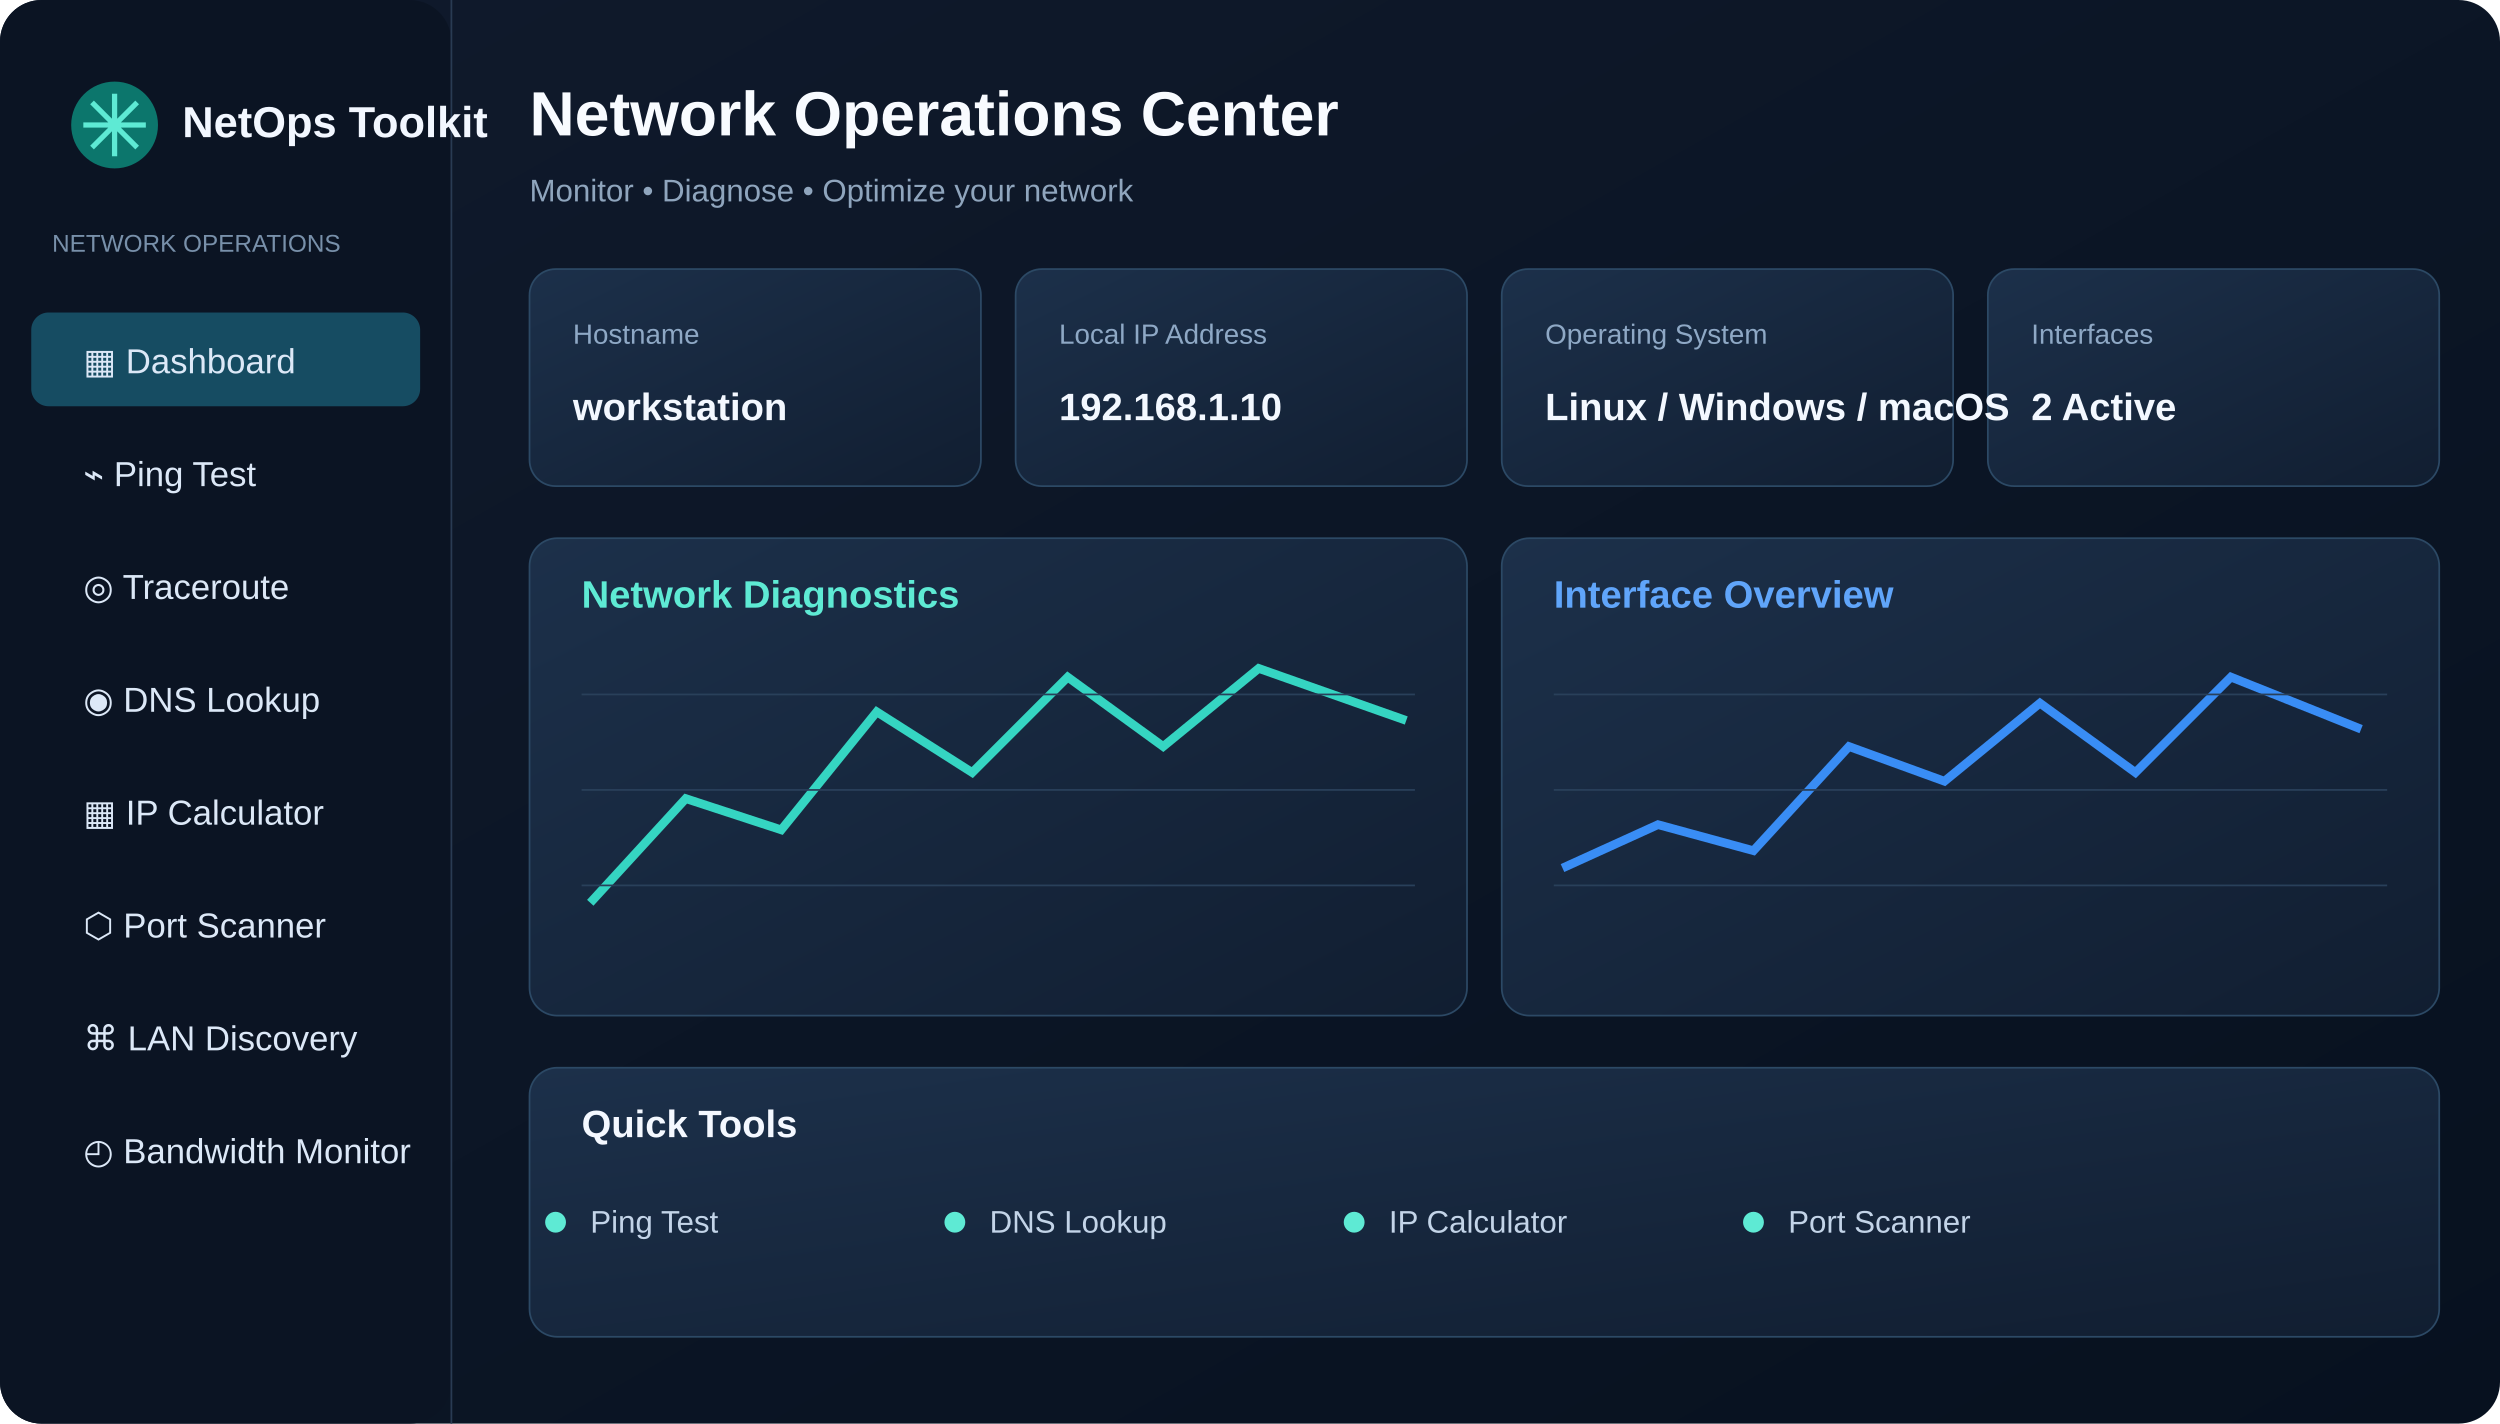
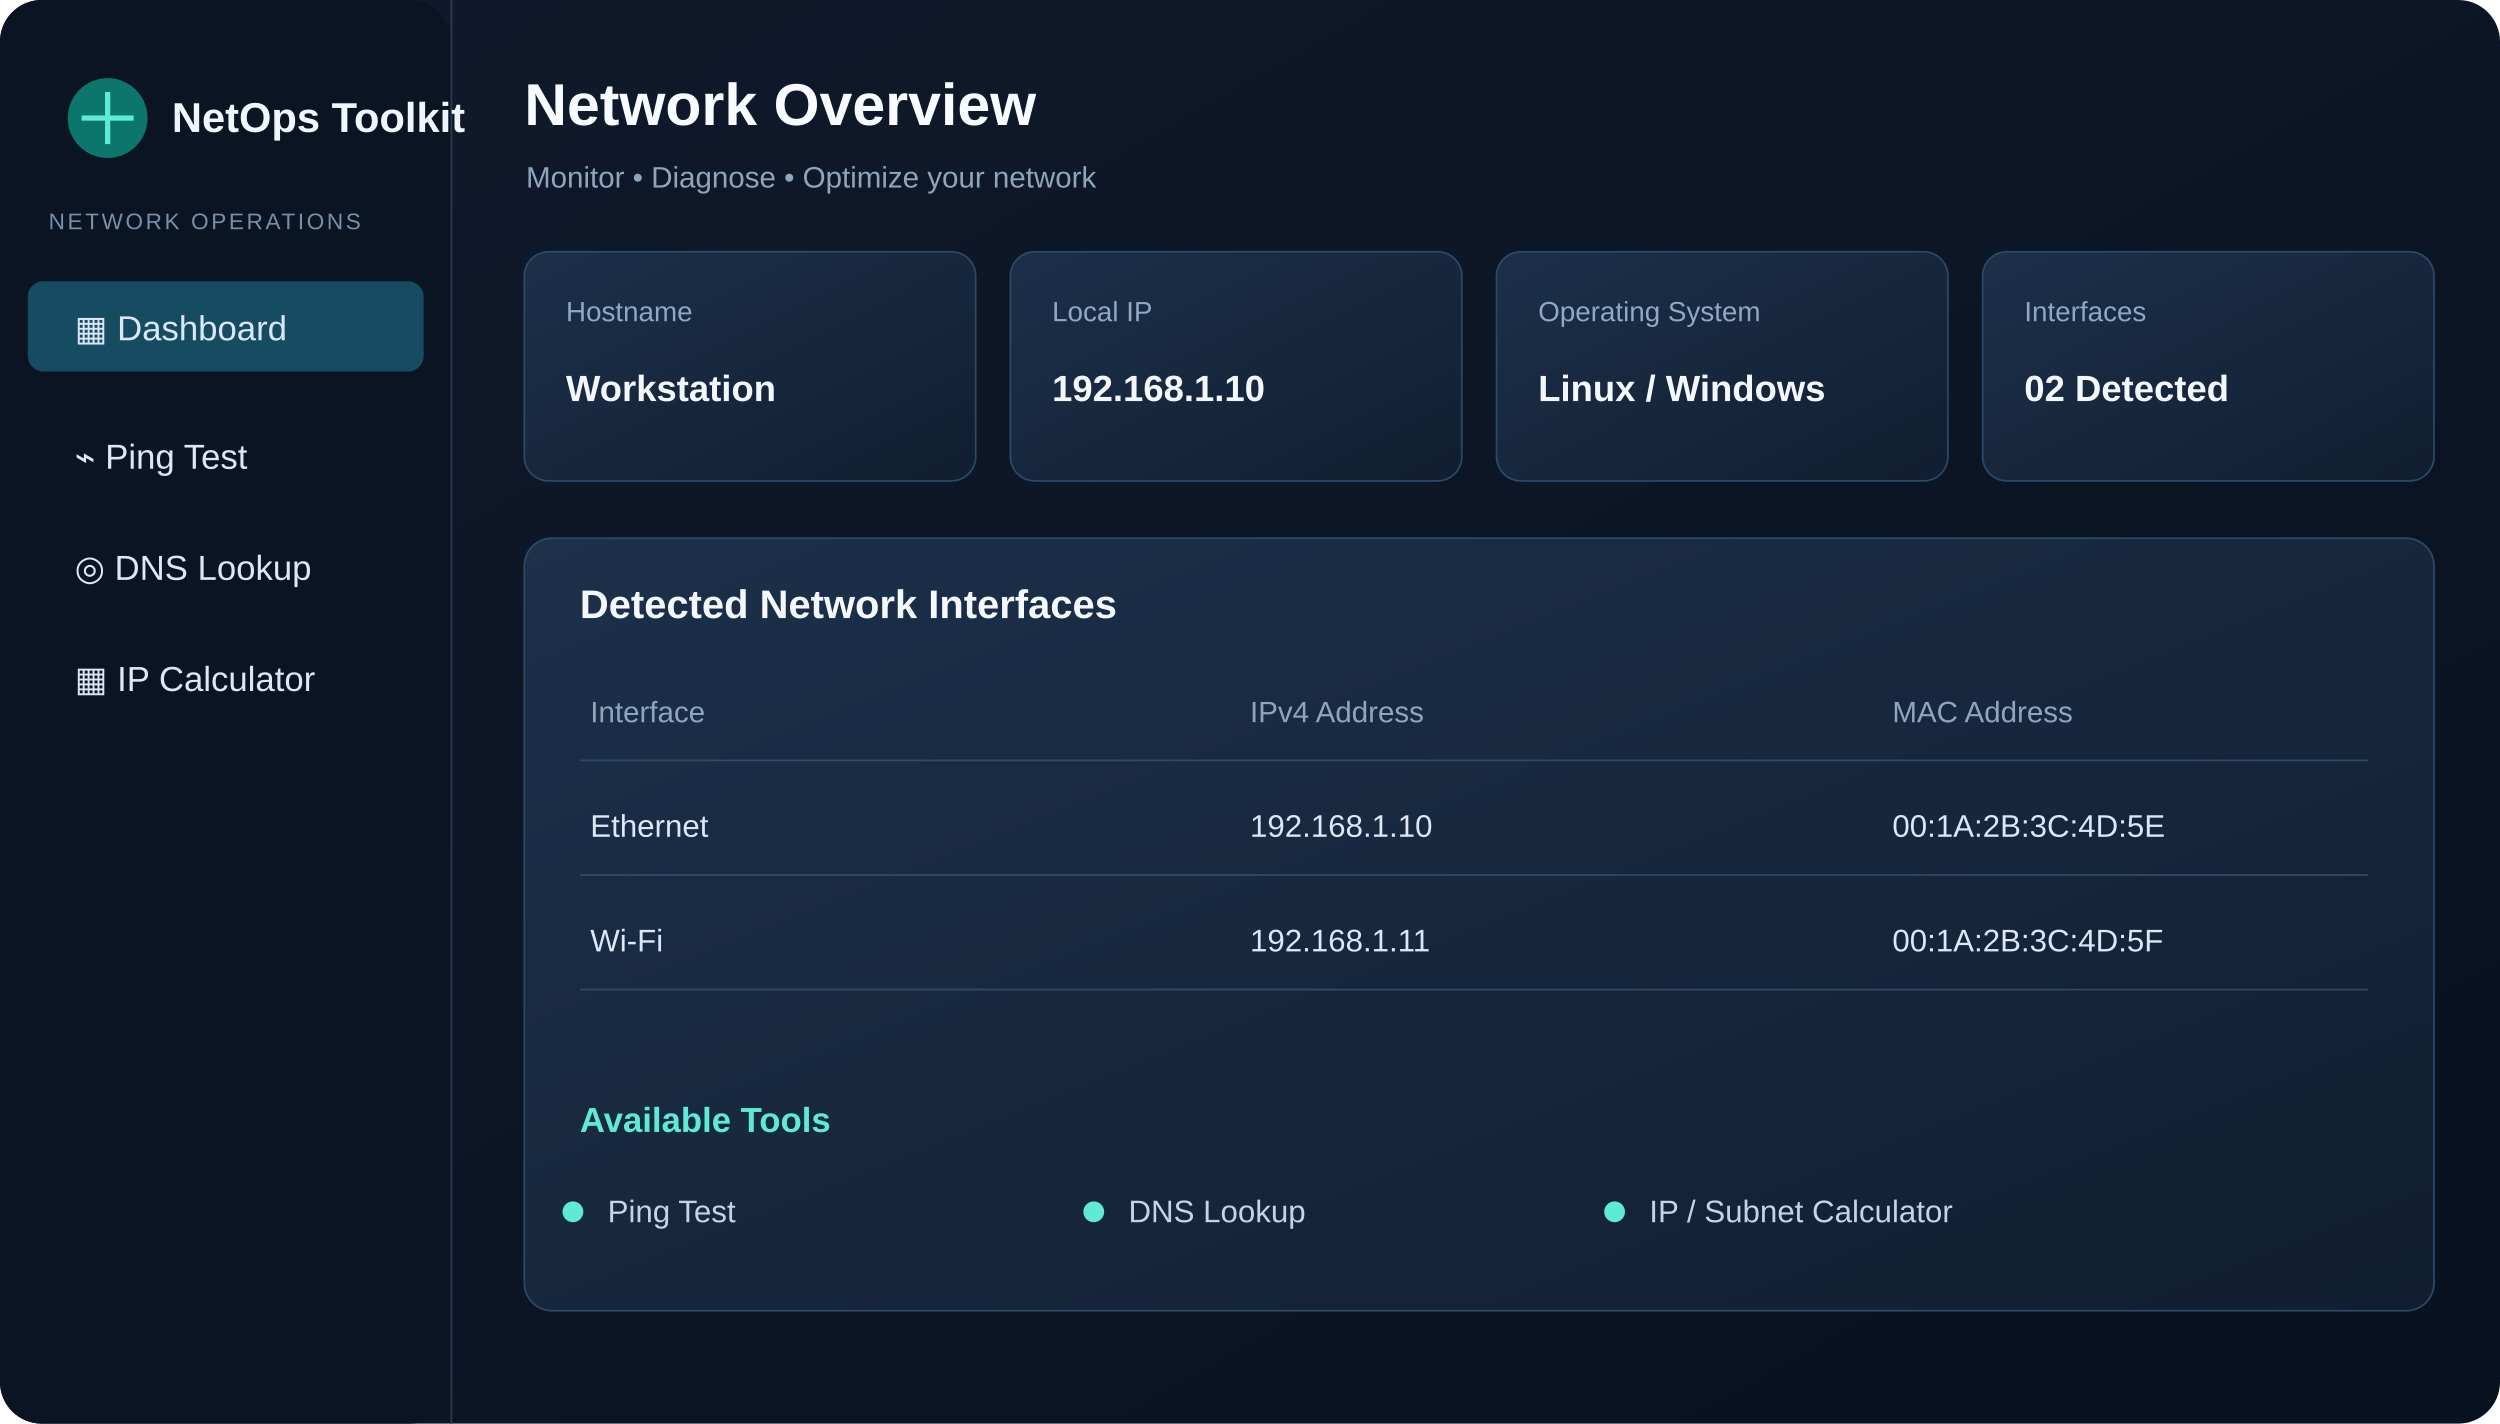
<svg xmlns="http://www.w3.org/2000/svg" width="1440" height="820" viewBox="0 0 1440 820">
  <defs>
    <linearGradient id="bg" x2="1" y2="1">
      <stop stop-color="#101a2c" />
      <stop offset="1" stop-color="#07111f" />
    </linearGradient>
-     <linearGradient id="card" x2="1" y2="1">
+     <linearGradient id="panel" x2="1" y2="1">
      <stop stop-color="#1c304a" />
      <stop offset="1" stop-color="#111e31" />
    </linearGradient>
  </defs>
  <rect width="1440" height="820" rx="24" fill="url(#bg)" />
-   <rect x="0" y="0" width="260" height="820" rx="24" fill="#0b1423" />
+   <rect width="260" height="820" rx="24" fill="#0b1423" />
  <path d="M260 0v820" stroke="#293b53" />
-   <circle cx="66" cy="72" r="25" fill="#0c766c" />
-   <path d="M48 72h36M66 54v36M53 59l26 26M79 59L53 85" stroke="#5eead4" stroke-width="3" />
-   <text x="105" y="79" fill="#f2f7ff" font-size="25" font-family="Arial" font-weight="700">NetOps Toolkit</text>
-   <text x="30" y="145" fill="#7890aa" font-size="14" font-family="Arial">NETWORK OPERATIONS</text>
+   <circle cx="62" cy="68" r="23" fill="#0c766c" />
+   <path d="M47 68h30M62 53v30" stroke="#5eead4" stroke-width="3" />
+   <text x="99" y="76" fill="#f2f7ff" font-size="24" font-family="Arial" font-weight="700">NetOps Toolkit</text>
+   <text x="28" y="132" fill="#7890aa" font-size="13" font-family="Arial" letter-spacing="1.5">NETWORK OPERATIONS</text>
  <g font-family="Arial" font-size="20" fill="#dce8f7">
-     <rect x="18" y="180" width="224" height="54" rx="10" fill="#164c62" />
-     <text x="48" y="215">▦  Dashboard</text>
-     <text x="48" y="280">⌁  Ping Test</text>
-     <text x="48" y="345">◎  Traceroute</text>
-     <text x="48" y="410">◉  DNS Lookup</text>
-     <text x="48" y="475">▦  IP Calculator</text>
-     <text x="48" y="540">⬡  Port Scanner</text>
-     <text x="48" y="605">⌘  LAN Discovery</text>
-     <text x="48" y="670">◴  Bandwidth Monitor</text>
+     <rect x="16" y="162" width="228" height="52" rx="9" fill="#164c62" />
+     <text x="43" y="196">▦  Dashboard</text>
+     <text x="43" y="270">⌁  Ping Test</text>
+     <text x="43" y="334">◎  DNS Lookup</text>
+     <text x="43" y="398">▦  IP Calculator</text>
  </g>
-   <text x="305" y="78" fill="#f8fbff" font-size="36" font-family="Arial" font-weight="700">Network Operations Center</text>
-   <text x="305" y="116" fill="#8fa5bd" font-size="18" font-family="Arial">Monitor  •  Diagnose  •  Optimize your network</text>
+   <text x="302" y="72" fill="#f8fbff" font-size="34" font-family="Arial" font-weight="700">Network Overview</text>
+   <text x="303" y="108" fill="#8fa5bd" font-size="17" font-family="Arial">Monitor  •  Diagnose  •  Optimize your network</text>
  <g font-family="Arial">
    <g>
-       <rect x="305" y="155" width="260" height="125" rx="15" fill="url(#card)" stroke="#2c4965" />
-       <rect x="585" y="155" width="260" height="125" rx="15" fill="url(#card)" stroke="#2c4965" />
-       <rect x="865" y="155" width="260" height="125" rx="15" fill="url(#card)" stroke="#2c4965" />
-       <rect x="1145" y="155" width="260" height="125" rx="15" fill="url(#card)" stroke="#2c4965" />
+       <rect x="302" y="145" width="260" height="132" rx="14" fill="url(#panel)" stroke="#2c4965" />
+       <rect x="582" y="145" width="260" height="132" rx="14" fill="url(#panel)" stroke="#2c4965" />
+       <rect x="862" y="145" width="260" height="132" rx="14" fill="url(#panel)" stroke="#2c4965" />
+       <rect x="1142" y="145" width="260" height="132" rx="14" fill="url(#panel)" stroke="#2c4965" />
      <g fill="#8ea8c5" font-size="16">
-         <text x="330" y="198">Hostname</text>
-         <text x="610" y="198">Local IP Address</text>
-         <text x="890" y="198">Operating System</text>
-         <text x="1170" y="198">Interfaces</text>
+         <text x="326" y="185">Hostname</text>
+         <text x="606" y="185">Local IP</text>
+         <text x="886" y="185">Operating System</text>
+         <text x="1166" y="185">Interfaces</text>
      </g>
-       <g fill="#f3f8ff" font-size="22" font-weight="700">
-         <text x="330" y="242">workstation</text>
-         <text x="610" y="242">192.168.1.10</text>
-         <text x="890" y="242">Linux / Windows / macOS</text>
-         <text x="1170" y="242">2 Active</text>
+       <g fill="#f3f8ff" font-size="21" font-weight="700">
+         <text x="326" y="231">Workstation</text>
+         <text x="606" y="231">192.168.1.10</text>
+         <text x="886" y="231">Linux / Windows</text>
+         <text x="1166" y="231">02 Detected</text>
      </g>
    </g>
-     <rect x="305" y="310" width="540" height="275" rx="16" fill="url(#card)" stroke="#2c4965" />
-     <rect x="865" y="310" width="540" height="275" rx="16" fill="url(#card)" stroke="#2c4965" />
-     <text x="335" y="350" fill="#5eead4" font-size="22" font-weight="700">Network Diagnostics</text>
-     <text x="895" y="350" fill="#60a5fa" font-size="22" font-weight="700">Interface Overview</text>
-     <path d="M340 520L395 460 450 478 505 410 560 445 615 390 670 430 725 385 810 415" fill="none" stroke="#35d5c2" stroke-width="5" />
-     <path d="M900 500L955 475 1010 490 1065 430 1120 450 1175 405 1230 445 1285 390 1360 420" fill="none" stroke="#398df5" stroke-width="5" />
-     <g stroke="#29405a" stroke-width="1">
-       <path d="M335 400h480M335 455h480M335 510h480M895 400h480M895 455h480M895 510h480" />
+     <rect x="302" y="310" width="1100" height="445" rx="16" fill="url(#panel)" stroke="#2c4965" />
+     <text x="334" y="356" fill="#f4f8ff" font-size="23" font-weight="700">Detected Network Interfaces</text>
+     <g fill="#8fa5bd" font-size="17">
+       <text x="340" y="416">Interface</text>
+       <text x="720" y="416">IPv4 Address</text>
+       <text x="1090" y="416">MAC Address</text>
    </g>
-     <rect x="305" y="615" width="1100" height="155" rx="16" fill="url(#card)" stroke="#2c4965" />
-     <text x="335" y="655" fill="#f4f8ff" font-size="22" font-weight="700">Quick Tools</text>
+     <path d="M334 438h1030" stroke="#314963" />
+     <g fill="#dce8f7" font-size="18">
+       <text x="340" y="482">Ethernet</text>
+       <text x="720" y="482">192.168.1.10</text>
+       <text x="1090" y="482">00:1A:2B:3C:4D:5E</text>
+       <text x="340" y="548">Wi-Fi</text>
+       <text x="720" y="548">192.168.1.11</text>
+       <text x="1090" y="548">00:1A:2B:3C:4D:5F</text>
+     </g>
+     <path d="M334 504h1030M334 570h1030" stroke="#314963" />
+     <text x="334" y="652" fill="#5eead4" font-size="20" font-weight="700">Available Tools</text>
    <g fill="#c3d4e8" font-size="18">
-       <text x="340" y="710">Ping Test</text>
-       <text x="570" y="710">DNS Lookup</text>
-       <text x="800" y="710">IP Calculator</text>
-       <text x="1030" y="710">Port Scanner</text>
+       <text x="350" y="704">Ping Test</text>
+       <text x="650" y="704">DNS Lookup</text>
+       <text x="950" y="704">IP / Subnet Calculator</text>
    </g>
    <g fill="#5eead4">
-       <circle cx="320" cy="704" r="6" />
-       <circle cx="550" cy="704" r="6" />
-       <circle cx="780" cy="704" r="6" />
-       <circle cx="1010" cy="704" r="6" />
+       <circle cx="330" cy="698" r="6" />
+       <circle cx="630" cy="698" r="6" />
+       <circle cx="930" cy="698" r="6" />
    </g>
  </g>
</svg>
